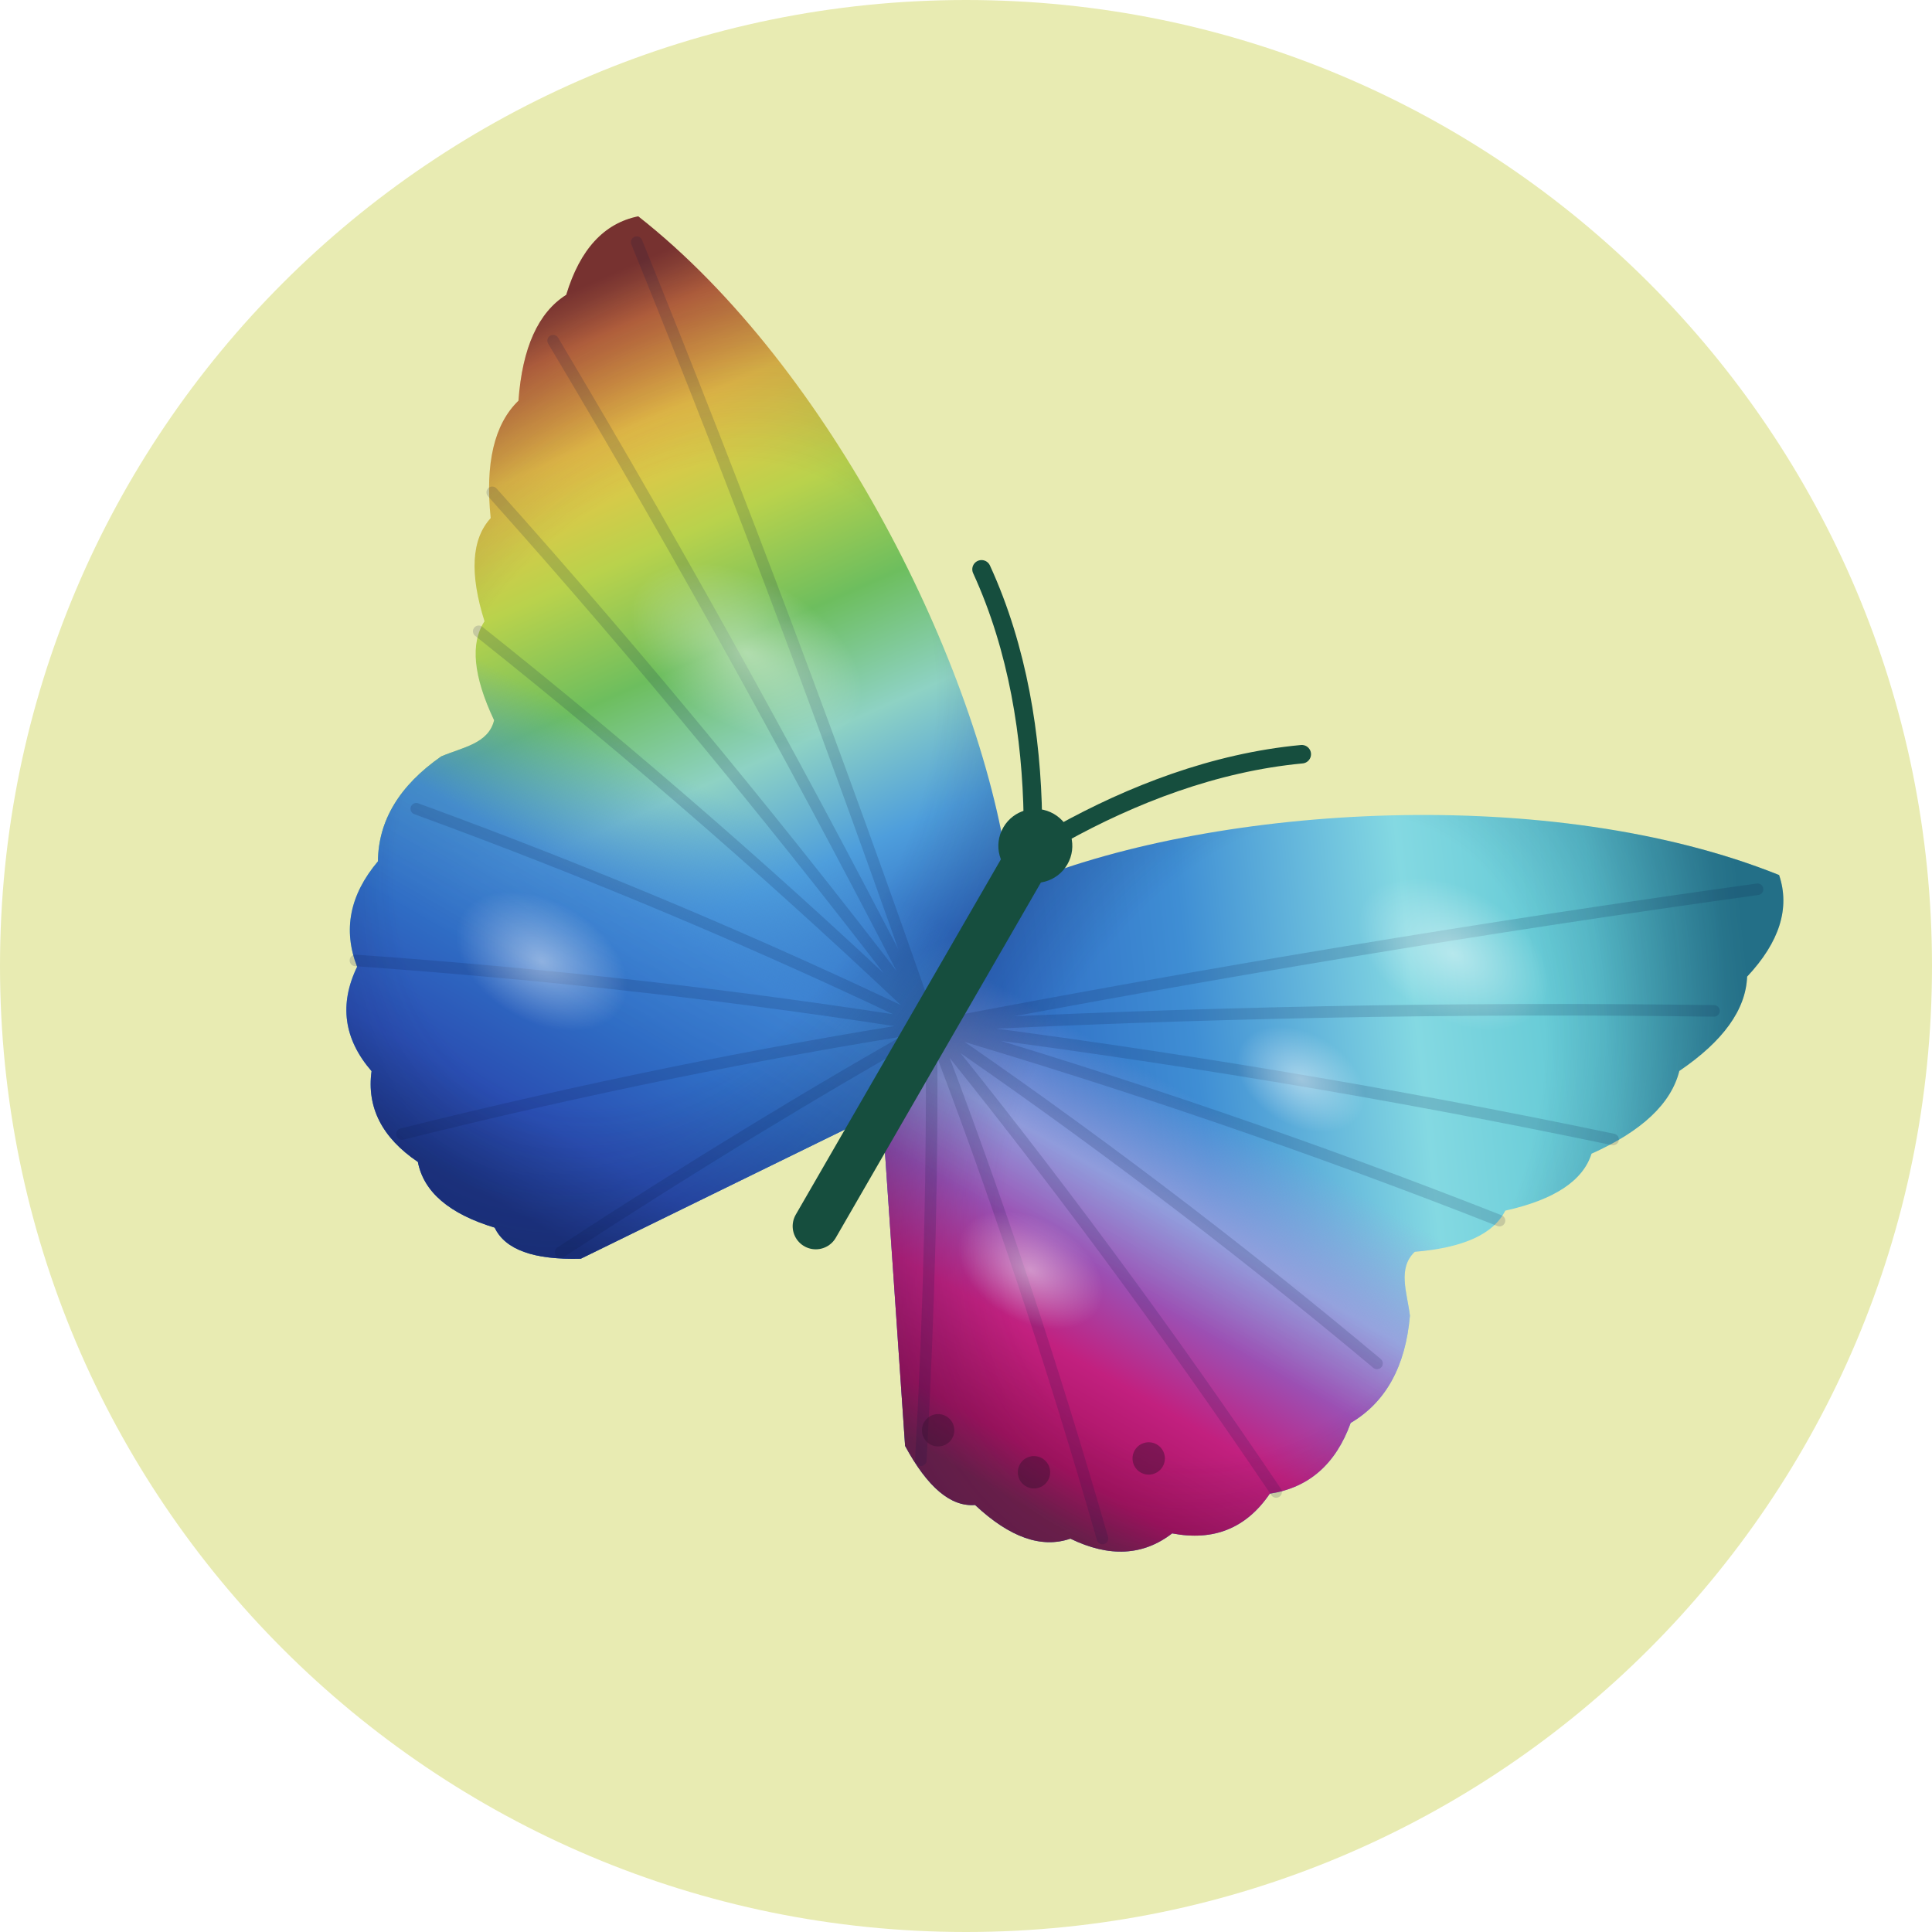
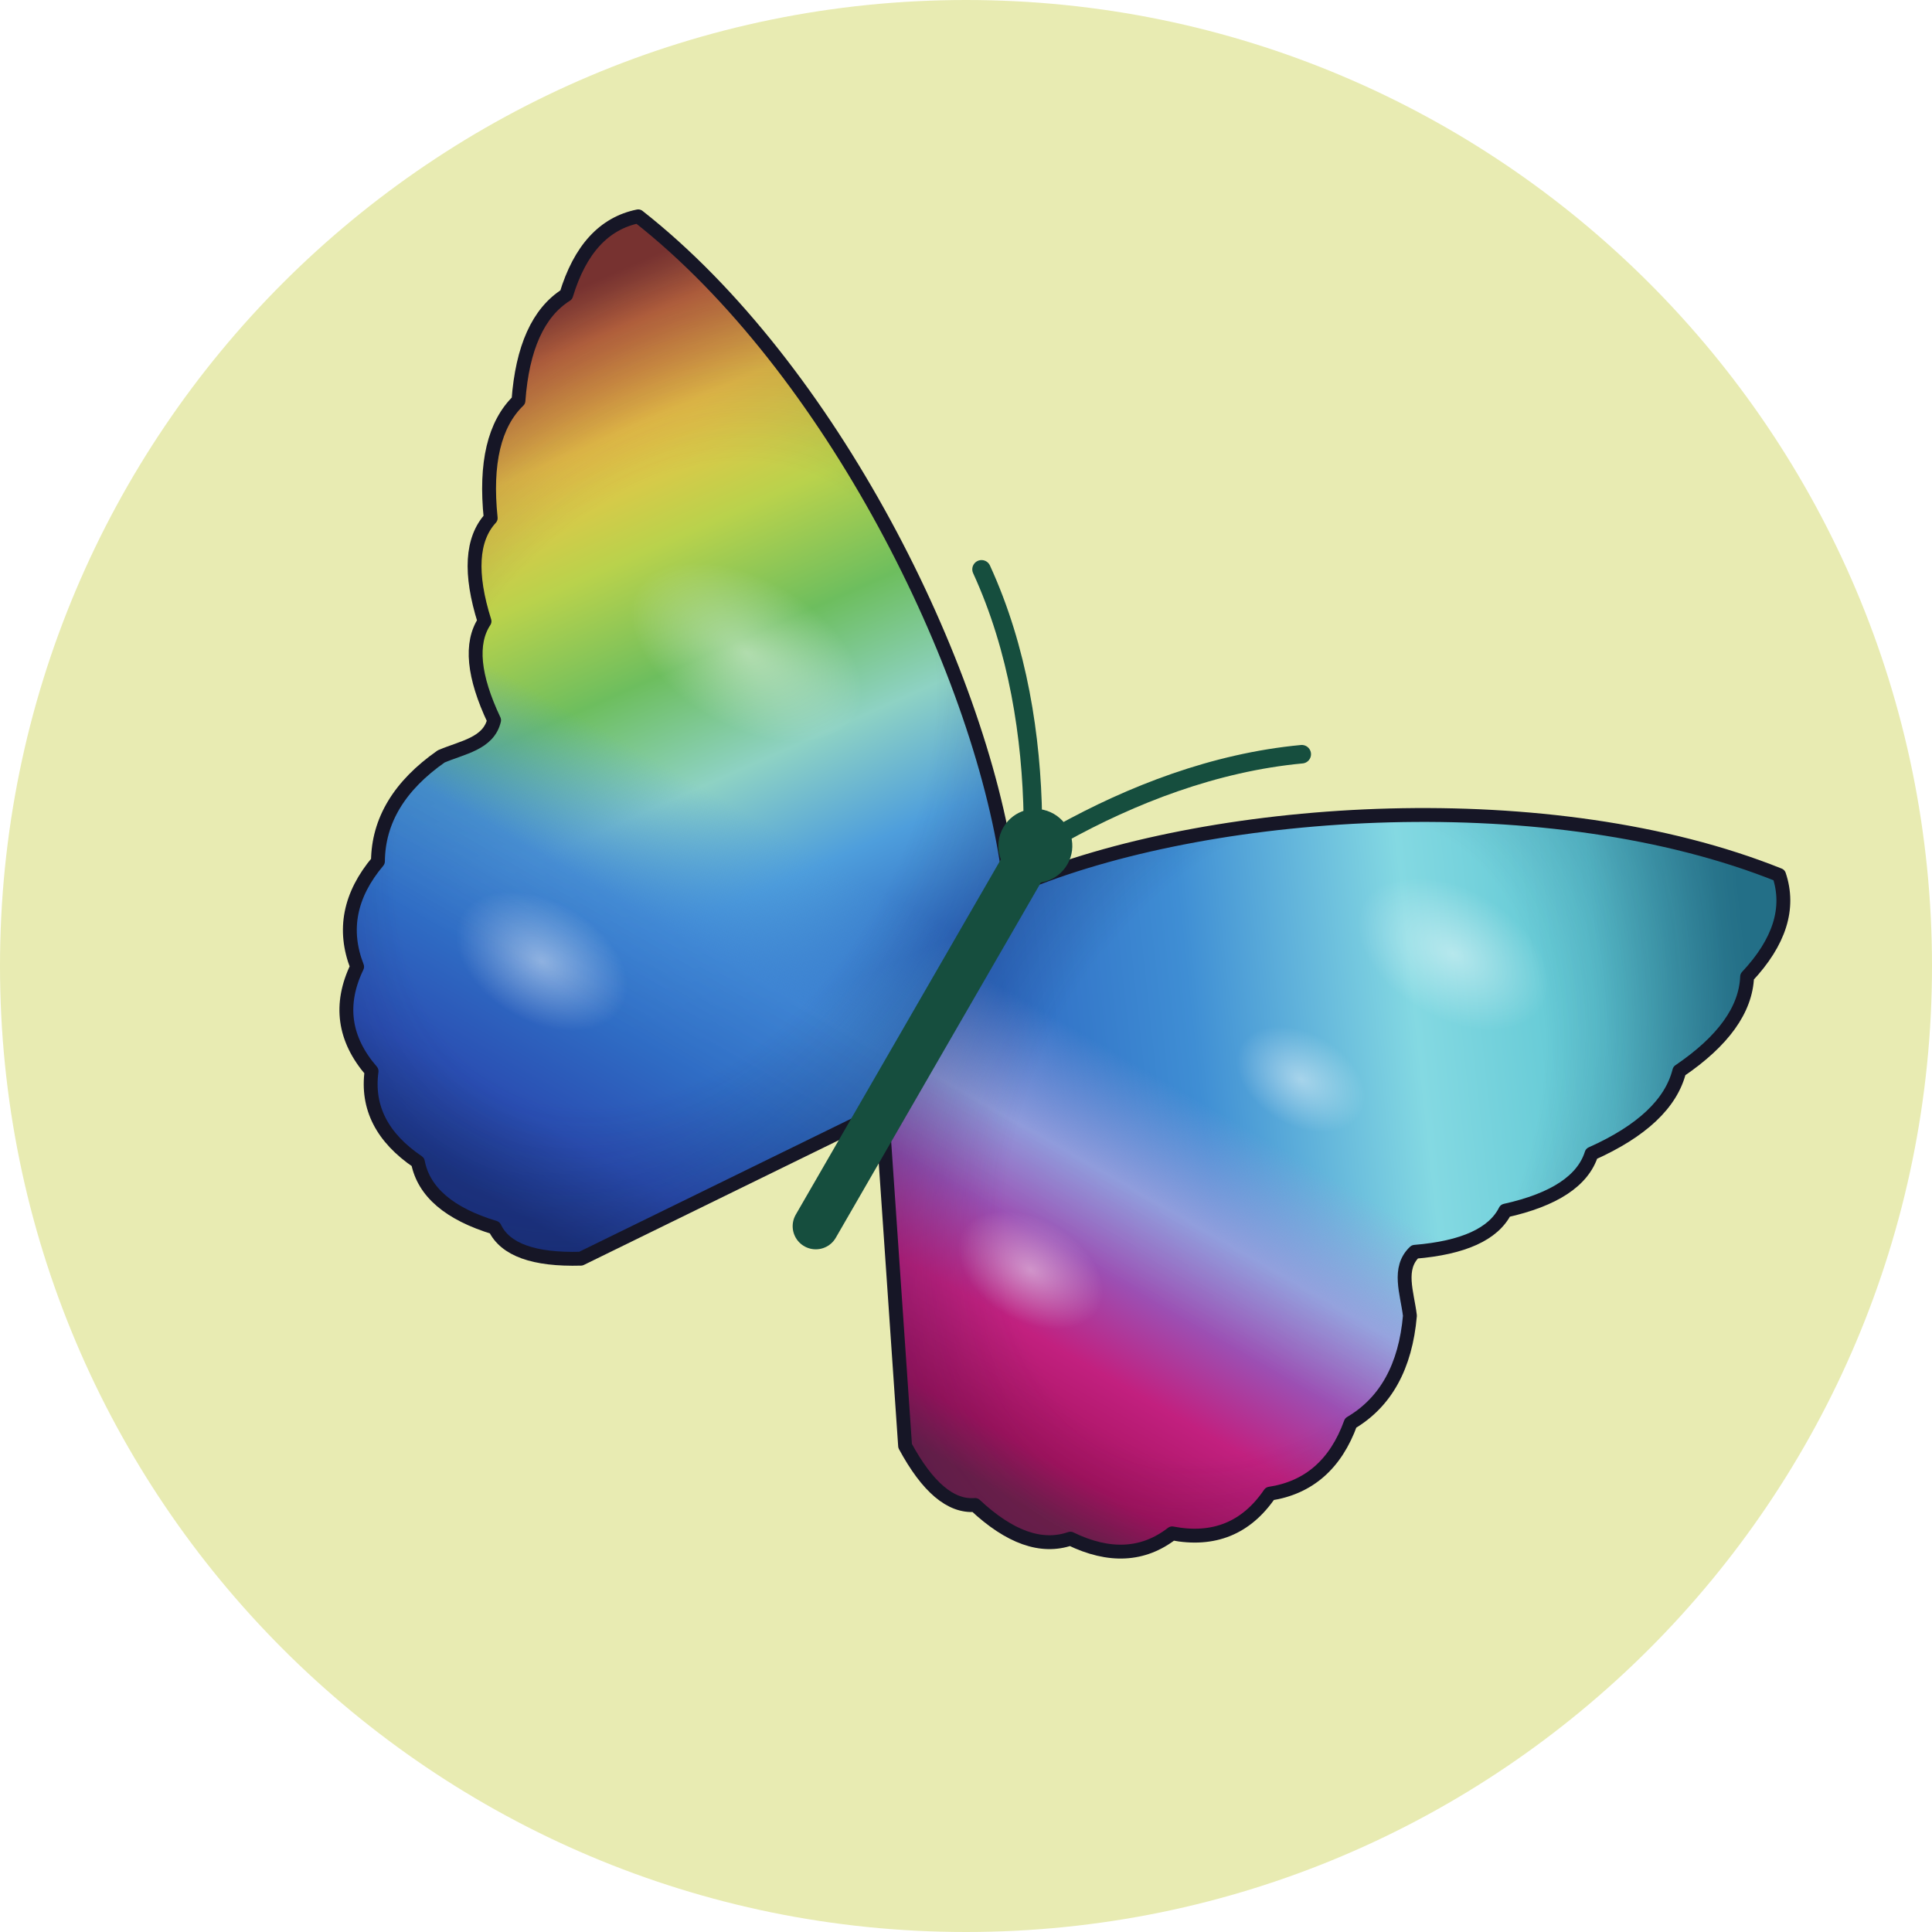
<svg xmlns="http://www.w3.org/2000/svg" viewBox="0 0 64 64">
  <defs>
    <linearGradient id="lw" gradientUnits="userSpaceOnUse" x1="5" y1="12" x2="31" y2="31">
      <stop offset="0" stop-color="#A63F2A" />
      <stop offset="0.07" stop-color="#E2743A" />
      <stop offset="0.2" stop-color="#F0C346" />
      <stop offset="0.36" stop-color="#B9D24C" />
      <stop offset="0.52" stop-color="#6DBE5E" />
      <stop offset="0.68" stop-color="#8ED2C4" />
      <stop offset="0.84" stop-color="#4E9EDC" />
      <stop offset="1" stop-color="#2F6CC4" />
    </linearGradient>
    <linearGradient id="lh" gradientUnits="userSpaceOnUse" x1="20" y1="31" x2="20" y2="51">
      <stop offset="0" stop-color="#4E9EDC" stop-opacity="0" />
      <stop offset="0.3" stop-color="#3F86D4" stop-opacity="0.9" />
      <stop offset="0.55" stop-color="#2F6CC4" />
      <stop offset="0.8" stop-color="#2A4EB2" />
      <stop offset="1" stop-color="#1D3585" />
    </linearGradient>
    <linearGradient id="rw" gradientUnits="userSpaceOnUse" x1="59" y1="12" x2="33" y2="31">
      <stop offset="0" stop-color="#2E97A6" />
      <stop offset="0.2" stop-color="#5CC6D2" />
      <stop offset="0.45" stop-color="#84D9E2" />
      <stop offset="0.75" stop-color="#3F8ED4" />
      <stop offset="1" stop-color="#2F6CC4" />
    </linearGradient>
    <linearGradient id="rh" gradientUnits="userSpaceOnUse" x1="44" y1="32" x2="44" y2="51">
      <stop offset="0" stop-color="#9AA0DE" stop-opacity="0" />
      <stop offset="0.25" stop-color="#9AA0DE" stop-opacity="0.9" />
      <stop offset="0.45" stop-color="#9C4FB3" />
      <stop offset="0.65" stop-color="#C2207F" />
      <stop offset="0.88" stop-color="#A5125E" />
      <stop offset="1" stop-color="#77204B" />
    </linearGradient>
    <radialGradient id="edge" cx="0.5" cy="0.5" r="0.6">
      <stop offset="0.6" stop-color="#0B1440" stop-opacity="0" />
      <stop offset="1" stop-color="#0B1440" stop-opacity="0.3" />
    </radialGradient>
    <radialGradient id="spot">
      <stop offset="0" stop-color="#fff" stop-opacity="0.45" />
      <stop offset="1" stop-color="#fff" stop-opacity="0" />
    </radialGradient>
    <path id="ls" d="M31.5 27.5 C26 20.5 14 12.5 3.5 11 Q1.8 12.5 2.5 15.5 Q1.5 17.4 3 20.5 Q2.4 22.6 4.5 25.5 Q4.1 27.3 6.5 29.5 Q6.4 31.2 9 33 C9.3 34 8.4 34.7 7.8 35.5 Q6.4 38.5 7.7 40.8 Q7.2 43.6 9.2 45.2 Q9.4 47.9 12 48.8 Q12.9 51 15.7 51.2 Q17 52.7 20 52 Q21.3 52.9 23.9 51.3 L31.5 40 Z" />
    <path id="rs" d="M32.5 27.5 C38 20.5 50 12.5 60.5 11 Q62.2 12.5 61.5 15.5 Q62.5 17.4 61 20.5 Q61.6 22.6 59.5 25.5 Q59.9 27.3 57.5 29.5 Q57.6 31.2 55 33 C54.7 34 55.6 34.7 56.2 35.5 Q57.6 38.5 56.3 40.8 Q56.8 43.6 54.8 45.2 Q54.6 47.9 52 48.8 Q51.1 51 48.3 51.2 Q47 52.7 44 52 Q42.7 52.9 40.1 51.3 L32.5 40 Z" />
  </defs>
  <circle cx="32" cy="32" r="32" fill="#E8EBB2" />
  <g transform="translate(32 32) scale(0.88) translate(-32 -32)">
    <g transform="rotate(30 32 32) translate(32 32) scale(0.87) translate(-32 -32)">
      <use href="#ls" fill="url(#lw)" />
      <use href="#rs" fill="url(#rw)" />
      <use href="#ls" fill="url(#lh)" />
      <use href="#rs" fill="url(#rh)" />
      <use href="#ls" fill="url(#edge)" />
      <use href="#rs" fill="url(#edge)" />
-       <path d="M32 35 Q18 22.9 4 12 M32 35 Q17.5 25.6 3 17.5 M32 35 Q18 29.1 4 24.5 M32 35 Q19.2 31.9 6.5 30 M32 35 Q20 35.9 8 38 M32 35 Q20.5 39.4 9 45 M32 35 Q23.2 42.1 14.5 50.5 M32 35 Q27.5 42.6 23 51.5 M32 35 Q46 22.9 60 12 M32 35 Q46.5 25.6 61 17.5 M32 35 Q46 29.1 60 24.5 M32 35 Q44.8 31.9 57.5 30 M32 35 Q44 35.9 56 38 M32 35 Q43.5 39.4 55 45 M32 35 Q40.8 42.1 49.5 50.5 M32 35 Q36.5 42.6 41 51.5" fill="none" stroke="#0B1440" stroke-opacity="0.16" stroke-width="0.5" stroke-linecap="round" />
      <g fill="url(#spot)">
        <ellipse cx="17" cy="25" rx="5.5" ry="3.2" />
        <ellipse cx="16" cy="41" rx="4" ry="2.6" />
        <ellipse cx="50" cy="21" rx="4.5" ry="2.8" />
        <ellipse cx="47" cy="29" rx="3" ry="2" />
        <ellipse cx="41" cy="42" rx="3.4" ry="2.2" />
      </g>
-       <g fill="#3A1030" opacity="0.45">
-         <circle cx="41" cy="50" r="0.7" />
-         <circle cx="45.5" cy="49.5" r="0.7" />
-         <circle cx="49.5" cy="46.5" r="0.7" />
-       </g>
+       <use href="#ls" fill="none" stroke="#161626" stroke-width="0.6" stroke-linejoin="round" />
+       <use href="#rs" fill="none" stroke="#161626" stroke-width="0.6" stroke-linejoin="round" />
      <g stroke="#164E3E" stroke-linecap="round" fill="none">
        <path d="M31.3 25c-1.8-3-4.2-6-7.3-8.2M32.7 25c1.8-3 4.2-6 7.3-8.2" stroke-width="0.8" />
        <line x1="32" y1="27" x2="32" y2="45" stroke-width="2" />
      </g>
      <circle cx="32" cy="26" r="1.6" fill="#164E3E" />
    </g>
  </g>
</svg>
